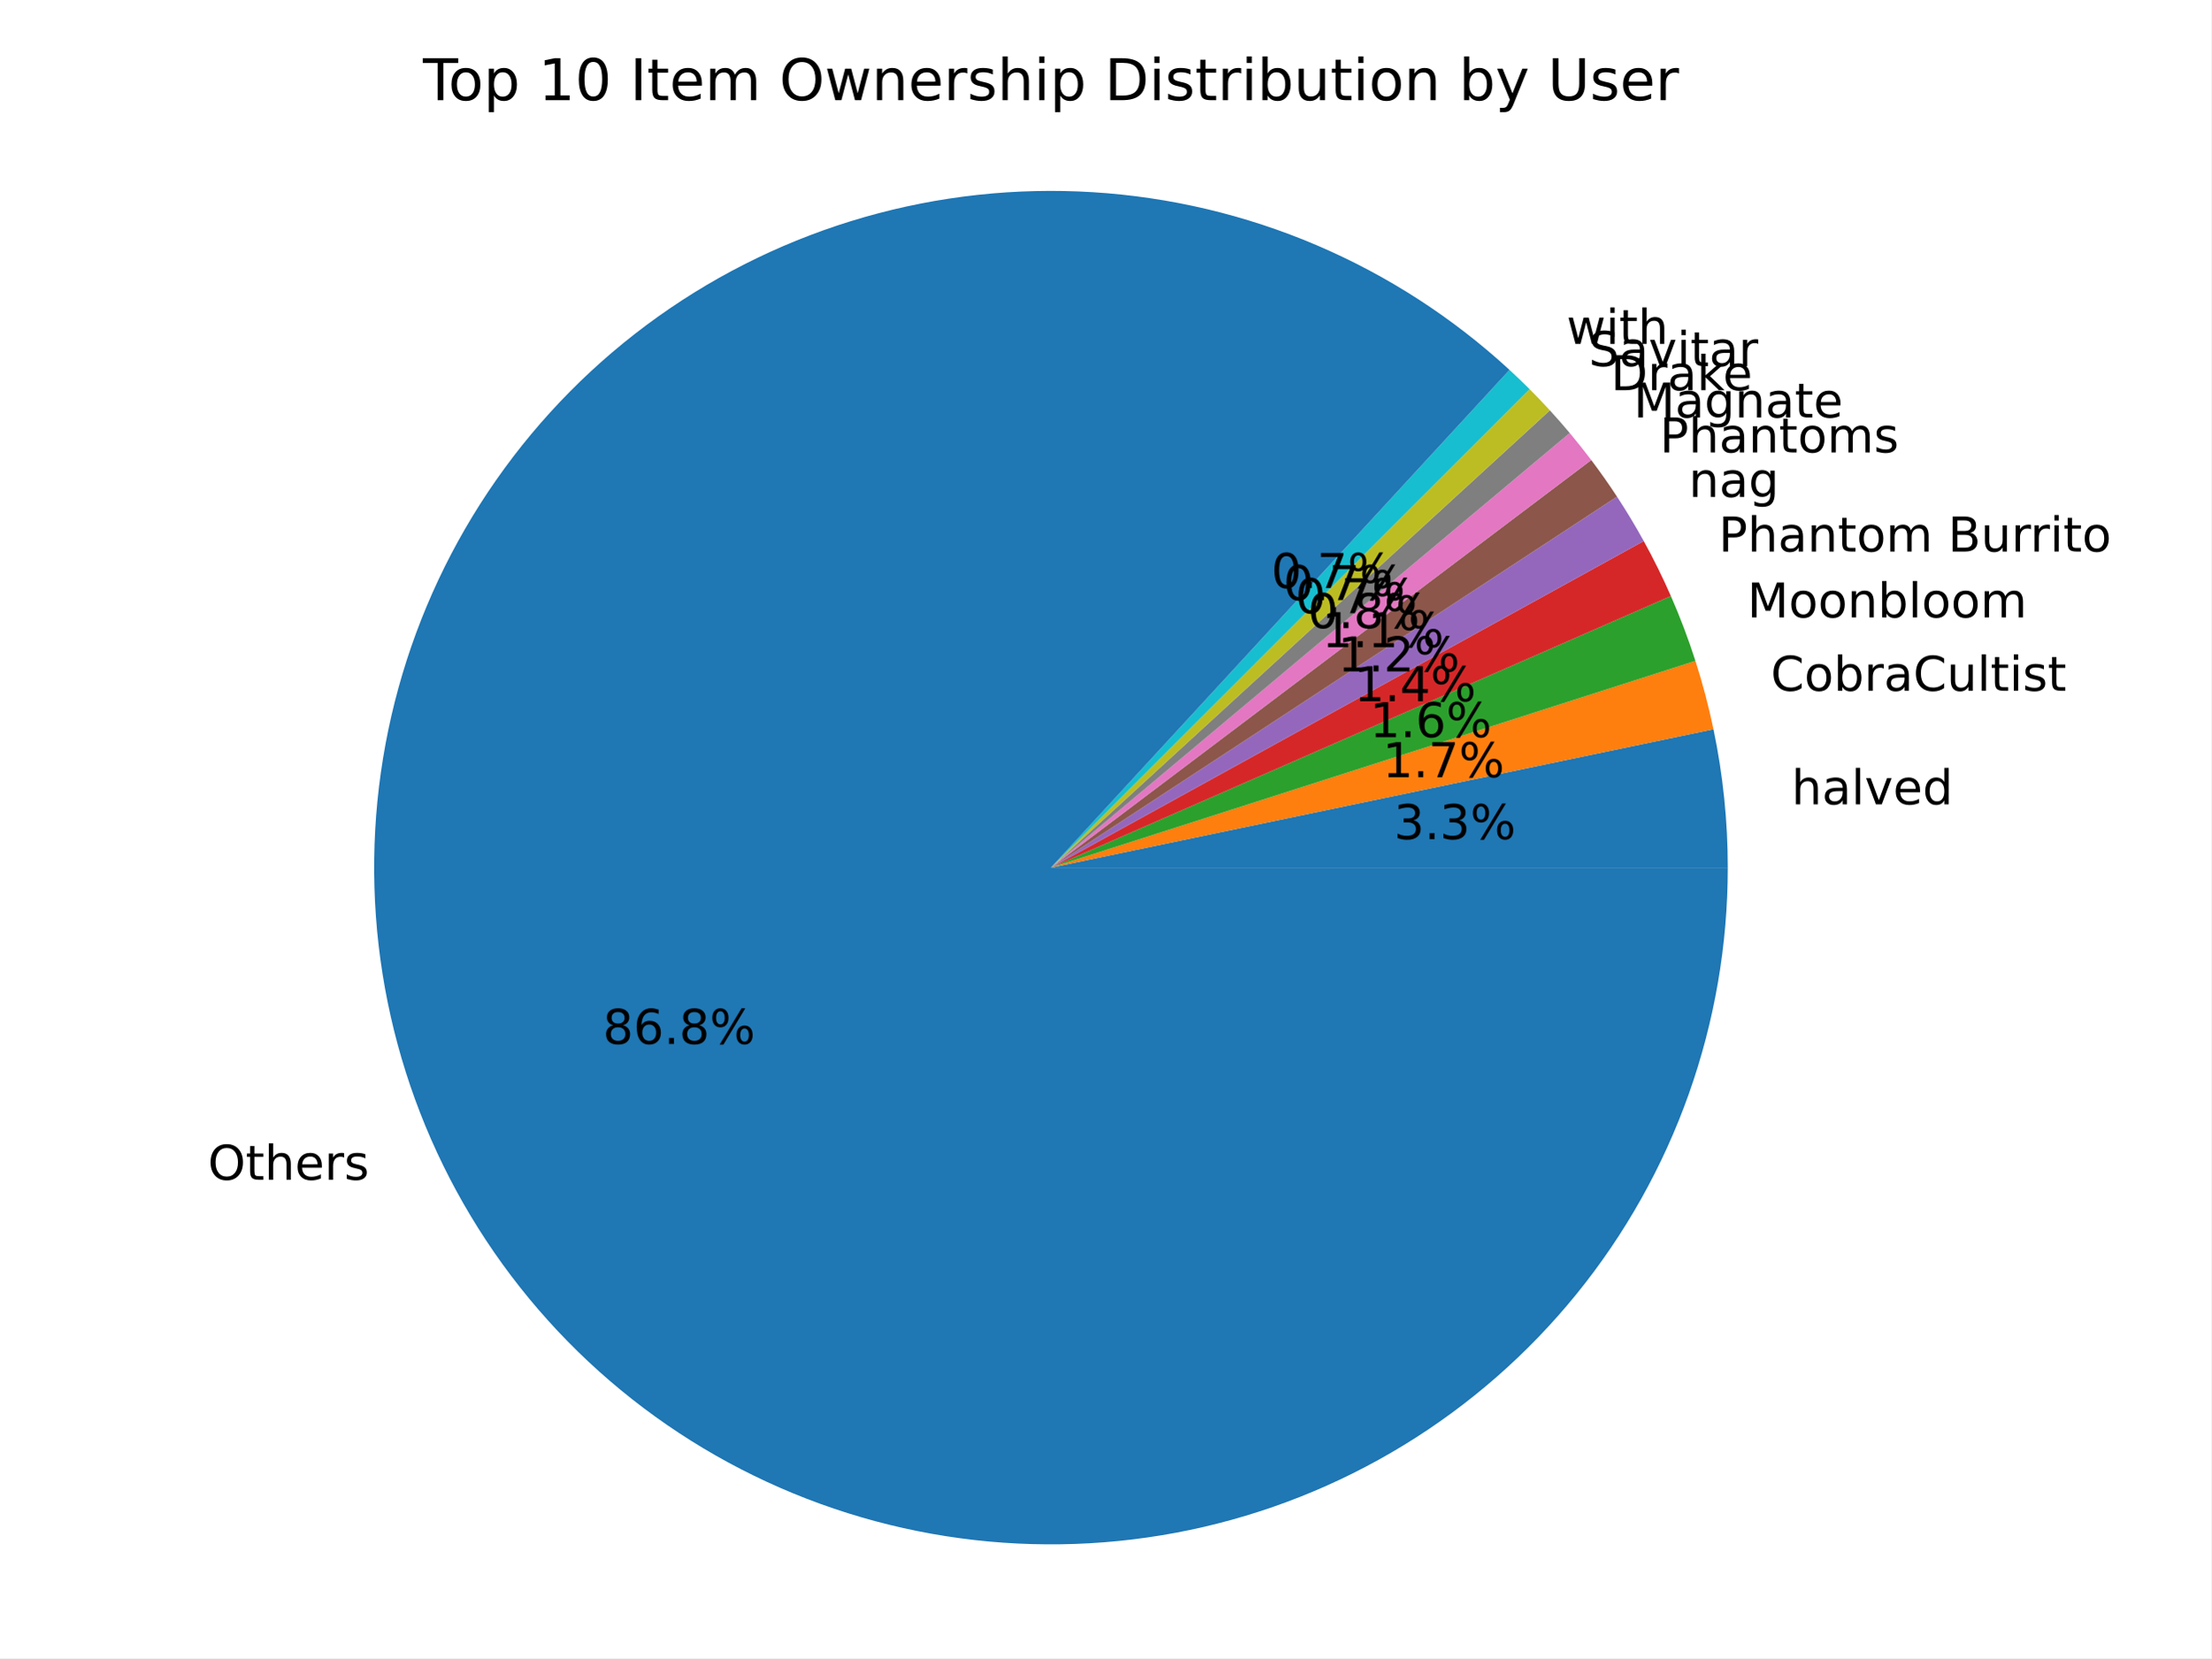
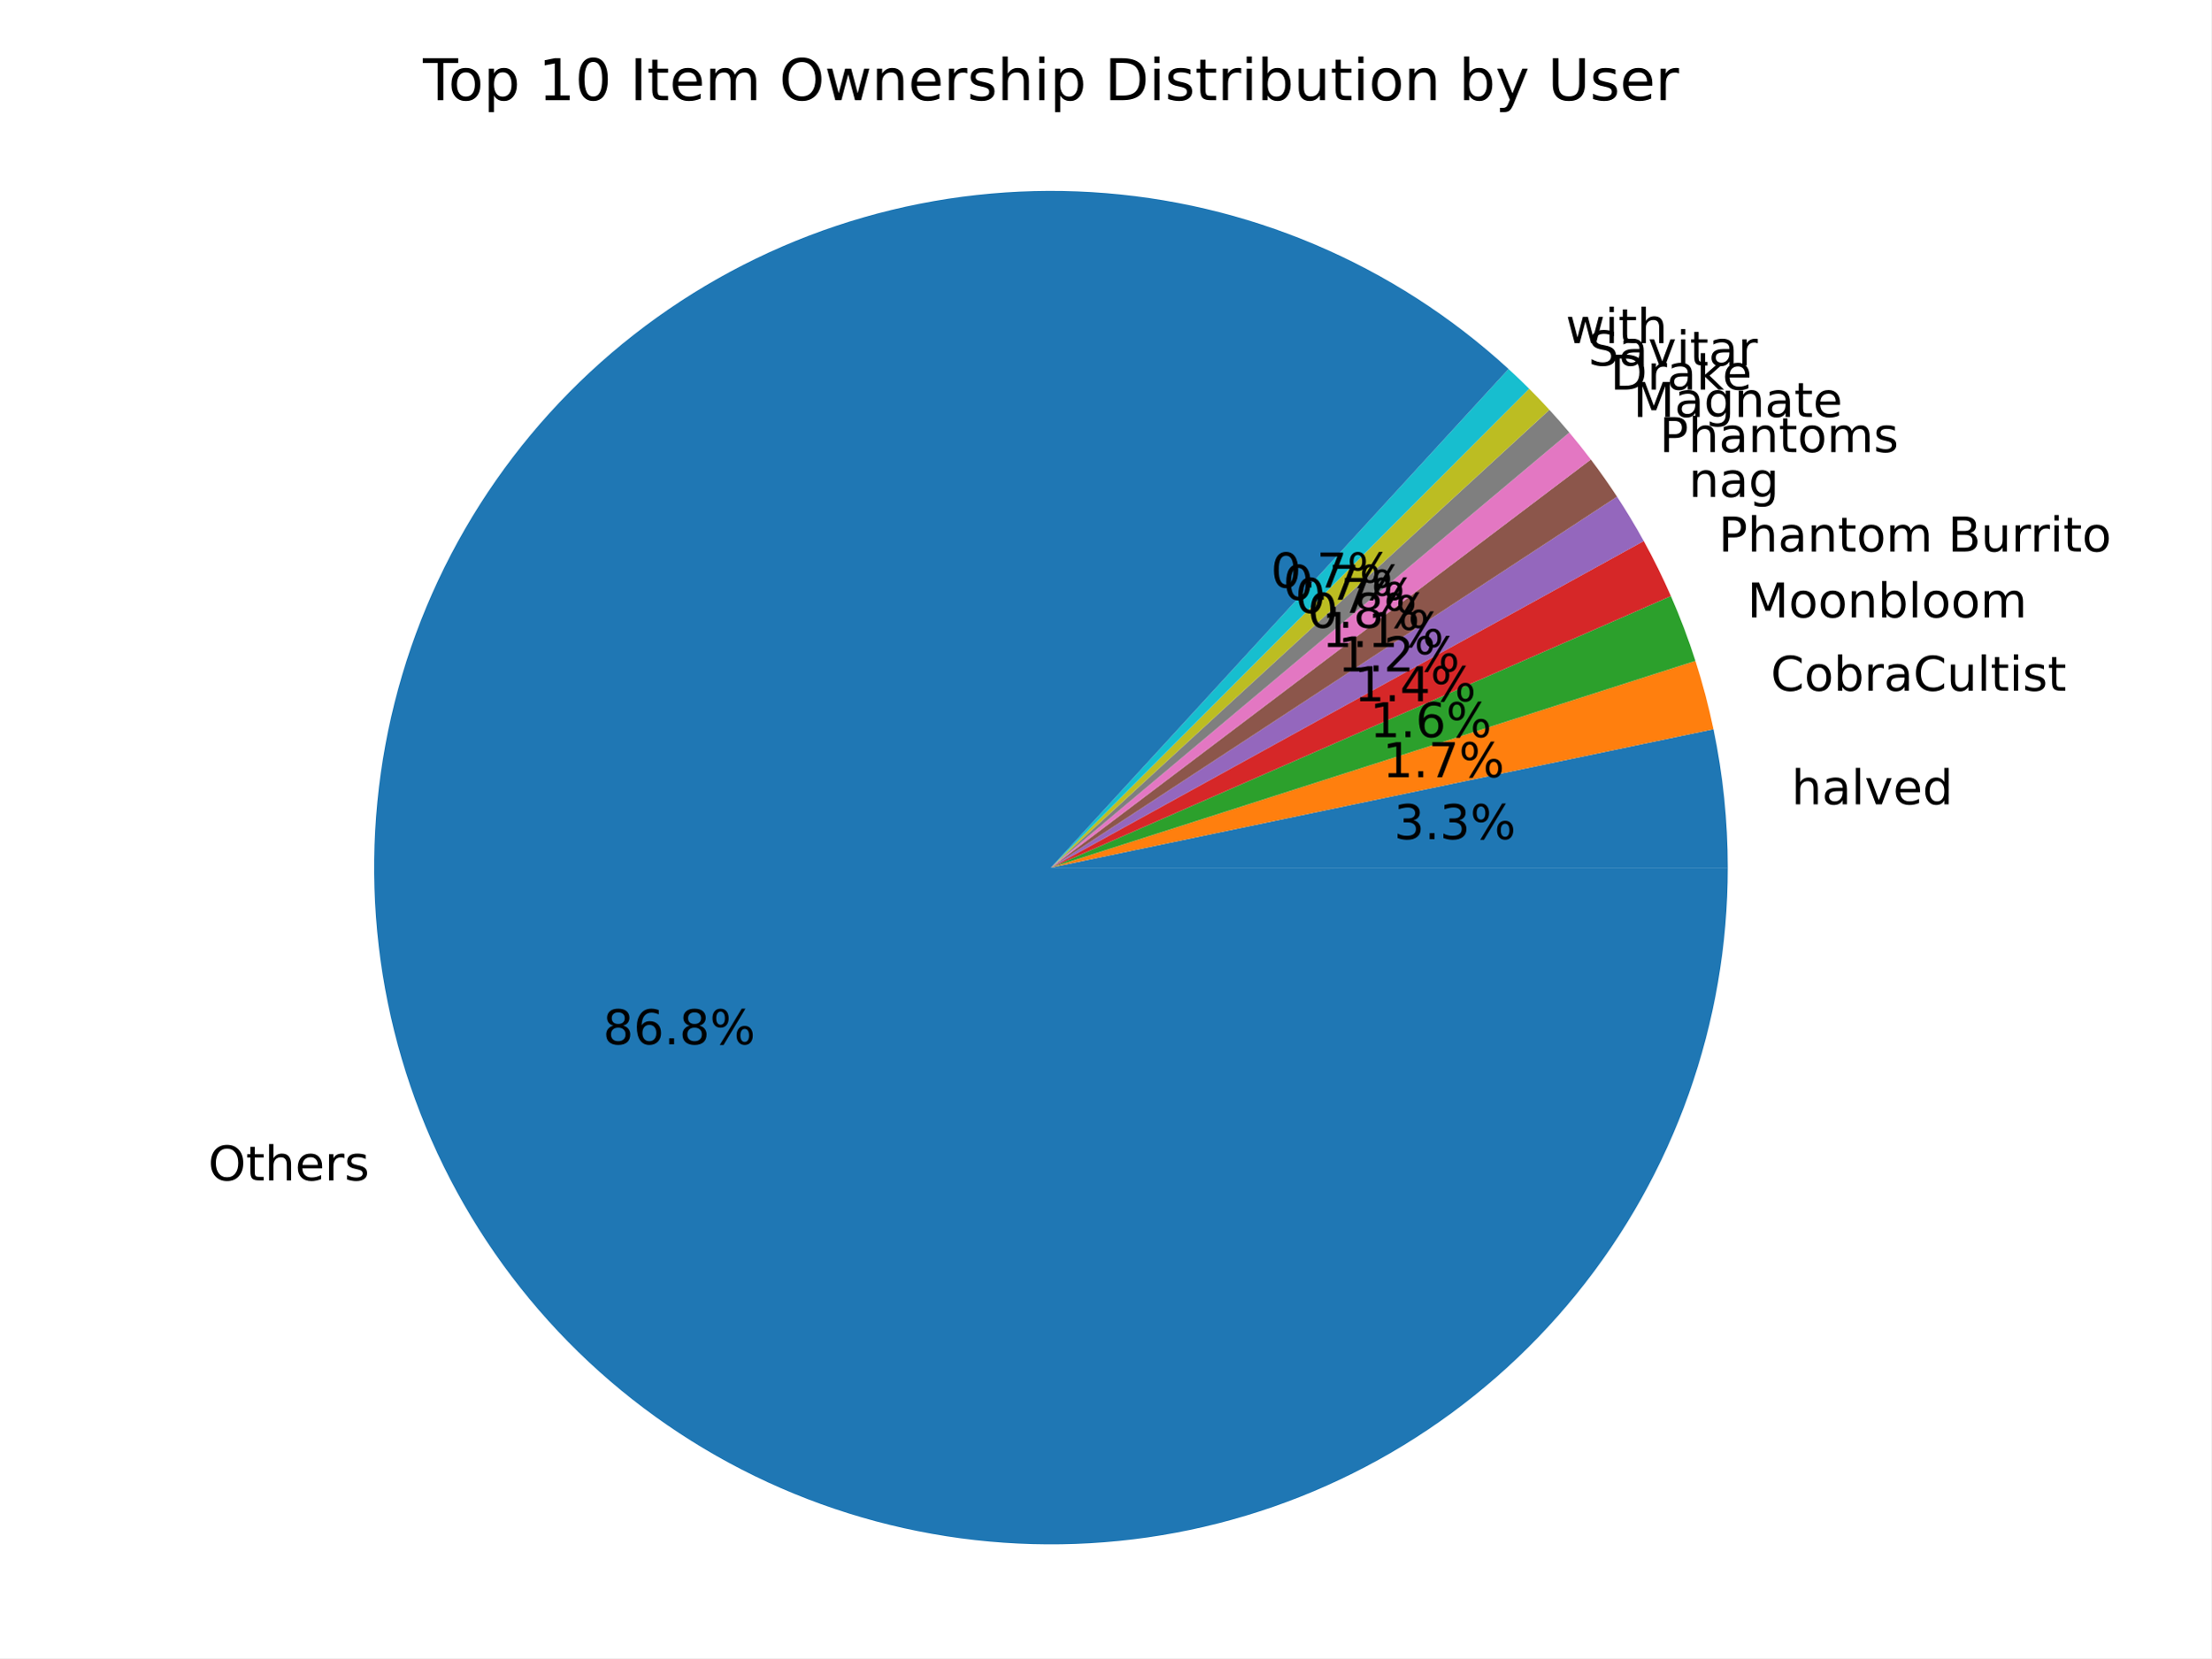
<svg xmlns="http://www.w3.org/2000/svg" xmlns:xlink="http://www.w3.org/1999/xlink" width="460.8pt" height="345.6pt" viewBox="0 0 460.8 345.6" version="1.1">
  <defs>
    <style type="text/css">*{stroke-linejoin: round; stroke-linecap: butt}</style>
  </defs>
  <g id="figure_1">
    <g id="patch_1">
      <path d="M 0 345.6  L 460.8 345.6  L 460.8 0  L 0 0  z " style="fill: #ffffff" />
    </g>
    <g id="axes_1">
      <g id="patch_2">
        <path d="M 360.077 180.84  C 360.077 175.996 359.828 171.156 359.33 166.338  C 358.832 161.52 358.086 156.731 357.095 151.989  L 219.023 180.84  z " style="fill: #1f77b4" />
      </g>
      <g id="patch_3">
        <path d="M 357.095 151.989  C 356.593 149.585 356.028 147.195 355.401 144.82  C 354.774 142.445 354.085 140.087 353.334 137.749  L 219.023 180.84  z " style="fill: #ff7f0e" />
      </g>
      <g id="patch_4">
        <path d="M 353.334 137.749  C 352.598 135.454 351.803 133.179 350.95 130.925  C 350.098 128.671 349.187 126.439 348.22 124.232  L 219.023 180.84  z " style="fill: #2ca02c" />
      </g>
      <g id="patch_5">
        <path d="M 348.22 124.232  C 347.364 122.278 346.464 120.344 345.52 118.431  C 344.576 116.518 343.589 114.626 342.559 112.758  L 219.023 180.84  z " style="fill: #d62728" />
      </g>
      <g id="patch_6">
        <path d="M 342.559 112.758  C 341.691 111.183 340.793 109.624 339.865 108.083  C 338.937 106.542 337.98 105.019 336.994 103.515  L 219.023 180.84  z " style="fill: #9467bd" />
      </g>
      <g id="patch_7">
-         <path d="M 336.994 103.515  C 336.141 102.213 335.266 100.925 334.37 99.652  C 333.474 98.379 332.557 97.121 331.619 95.879  L 219.023 180.84  z " style="fill: #8c564b" />
+         <path d="M 336.994 103.515  C 336.128 102.193 335.24 100.887 334.33 99.596  C 333.42 98.304 332.489 97.028 331.536 95.768  L 219.023 180.84  z " style="fill: #8c564b" />
      </g>
      <g id="patch_8">
-         <path d="M 331.619 95.879  C 330.897 94.922 330.163 93.974 329.416 93.035  C 328.67 92.097 327.911 91.168 327.141 90.249  L 219.023 180.84  z " style="fill: #e377c2" />
+         <path d="M 331.536 95.768  C 330.813 94.812 330.077 93.865 329.33 92.927  C 328.583 91.989 327.823 91.061 327.052 90.143  L 219.023 180.84  z " style="fill: #e377c2" />
      </g>
      <g id="patch_9">
-         <path d="M 327.141 90.249  C 326.467 89.444 325.785 88.648 325.093 87.859  C 324.401 87.07 323.701 86.288 322.992 85.515  L 219.023 180.84  z " style="fill: #7f7f7f" />
+         <path d="M 327.052 90.143  C 326.378 89.339 325.694 88.543 325.002 87.755  C 324.309 86.966 323.608 86.186 322.898 85.413  L 219.023 180.84  z " style="fill: #7f7f7f" />
      </g>
      <g id="patch_10">
-         <path d="M 322.992 85.515  C 322.306 84.767 321.612 84.027 320.911 83.294  C 320.209 82.561 319.499 81.835 318.782 81.118  L 219.023 180.84  z " style="fill: #bcbd22" />
+         <path d="M 322.898 85.413  C 322.212 84.666 321.517 83.926 320.815 83.194  C 320.112 82.462 319.402 81.737 318.684 81.02  L 219.023 180.84  z " style="fill: #bcbd22" />
      </g>
      <g id="patch_11">
-         <path d="M 318.782 81.118  C 318.097 80.433 317.405 79.755 316.707 79.084  C 316.008 78.413 315.302 77.75 314.59 77.094  L 219.023 180.84  z " style="fill: #17becf" />
+         <path d="M 318.684 81.02  C 317.982 80.319 317.273 79.626 316.557 78.941  C 315.841 78.255 315.117 77.577 314.386 76.906  L 219.023 180.84  z " style="fill: #17becf" />
      </g>
      <g id="patch_12">
-         <path d="M 314.59 77.094  C 302.767 66.203 289.17 57.413 274.385 51.104  C 259.601 44.795 243.846 41.06 227.803 40.059  C 211.76 39.059 195.664 40.808 180.21 45.231  C 164.756 49.654 150.172 56.686 137.087 66.023  C 124.003 75.36 112.611 86.866 103.403 100.042  C 94.196 113.217 87.308 127.871 83.037 143.367  C 78.767 158.864 77.177 174.977 78.336 191.009  C 79.495 207.042 83.386 222.759 89.84 237.48  C 96.295 252.201 105.218 265.712 116.225 277.426  C 127.232 289.141 140.161 298.888 154.452 306.247  C 168.743 313.605 184.187 318.467 200.116 320.621  C 216.045 322.776 232.226 322.192 247.958 318.895  C 263.691 315.597 278.744 309.635 292.468 301.265  C 306.191 292.896 318.383 282.241 328.517 269.764  C 338.65 257.286 346.577 243.168 351.953 228.019  C 357.33 212.871 360.077 196.914 360.077 180.84  L 219.023 180.84  z " style="fill: #1f77b4" />
+         <path d="M 314.386 76.906  C 302.547 66.043 288.937 57.282 274.147 51.003  C 259.356 44.723 243.601 41.017 227.562 40.044  C 211.523 39.072 195.435 40.847 179.994 45.293  C 164.553 49.739 149.984 56.791 136.919 66.144  C 123.853 75.497 112.481 87.014 103.294 100.198  C 94.108 113.381 87.241 128.038 82.991 143.534  C 78.742 159.03 77.171 175.139 78.347 191.165  C 79.523 207.19 83.429 222.897 89.896 237.607  C 96.362 252.316 105.295 265.814 116.308 277.515  C 127.321 289.215 140.253 298.949 154.544 306.294  C 168.835 313.639 184.277 318.489 200.202 320.633  C 216.127 322.777 232.301 322.184 248.026 318.88  C 263.751 315.577 278.797 309.61 292.512 301.238  C 306.227 292.867 318.412 282.213 328.539 269.737  C 338.666 257.261 346.587 243.146 351.959 228.003  C 357.332 212.859 360.077 196.908 360.077 180.84  L 219.023 180.84  z " style="fill: #1f77b4" />
      </g>
      <g id="matplotlib.axis_1" />
      <g id="matplotlib.axis_2" />
      <g id="text_1">
        <g transform="translate(373.3607 167.6469) scale(0.1 -0.1)">
          <defs>
            <path id="DejaVuSans-68" d="M 3513 2113  L 3513 0  L 2938 0  L 2938 2094  Q 2938 2591 2744 2837  Q 2550 3084 2163 3084  Q 1697 3084 1428 2787  Q 1159 2491 1159 1978  L 1159 0  L 581 0  L 581 4863  L 1159 4863  L 1159 2956  Q 1366 3272 1645 3428  Q 1925 3584 2291 3584  Q 2894 3584 3203 3211  Q 3513 2838 3513 2113  z " transform="scale(0.015625)" />
            <path id="DejaVuSans-61" d="M 2194 1759  Q 1497 1759 1228 1600  Q 959 1441 959 1056  Q 959 750 1161 570  Q 1363 391 1709 391  Q 2188 391 2477 730  Q 2766 1069 2766 1631  L 2766 1759  L 2194 1759  z M 3341 1997  L 3341 0  L 2766 0  L 2766 531  Q 2569 213 2275 61  Q 1981 -91 1556 -91  Q 1019 -91 701 211  Q 384 513 384 1019  Q 384 1609 779 1909  Q 1175 2209 1959 2209  L 2766 2209  L 2766 2266  Q 2766 2663 2505 2880  Q 2244 3097 1772 3097  Q 1472 3097 1187 3025  Q 903 2953 641 2809  L 641 3341  Q 956 3463 1253 3523  Q 1550 3584 1831 3584  Q 2591 3584 2966 3190  Q 3341 2797 3341 1997  z " transform="scale(0.015625)" />
            <path id="DejaVuSans-6c" d="M 603 4863  L 1178 4863  L 1178 0  L 603 0  L 603 4863  z " transform="scale(0.015625)" />
            <path id="DejaVuSans-76" d="M 191 3500  L 800 3500  L 1894 563  L 2988 3500  L 3597 3500  L 2284 0  L 1503 0  L 191 3500  z " transform="scale(0.015625)" />
            <path id="DejaVuSans-65" d="M 3597 1894  L 3597 1613  L 953 1613  Q 991 1019 1311 708  Q 1631 397 2203 397  Q 2534 397 2845 478  Q 3156 559 3463 722  L 3463 178  Q 3153 47 2828 -22  Q 2503 -91 2169 -91  Q 1331 -91 842 396  Q 353 884 353 1716  Q 353 2575 817 3079  Q 1281 3584 2069 3584  Q 2775 3584 3186 3129  Q 3597 2675 3597 1894  z M 3022 2063  Q 3016 2534 2758 2815  Q 2500 3097 2075 3097  Q 1594 3097 1305 2825  Q 1016 2553 972 2059  L 3022 2063  z " transform="scale(0.015625)" />
            <path id="DejaVuSans-64" d="M 2906 2969  L 2906 4863  L 3481 4863  L 3481 0  L 2906 0  L 2906 525  Q 2725 213 2448 61  Q 2172 -91 1784 -91  Q 1150 -91 751 415  Q 353 922 353 1747  Q 353 2572 751 3078  Q 1150 3584 1784 3584  Q 2172 3584 2448 3432  Q 2725 3281 2906 2969  z M 947 1747  Q 947 1113 1208 752  Q 1469 391 1925 391  Q 2381 391 2643 752  Q 2906 1113 2906 1747  Q 2906 2381 2643 2742  Q 2381 3103 1925 3103  Q 1469 3103 1208 2742  Q 947 2381 947 1747  z " transform="scale(0.015625)" />
          </defs>
          <use xlink:href="#DejaVuSans-68" />
          <use xlink:href="#DejaVuSans-61" x="63.379" />
          <use xlink:href="#DejaVuSans-6c" x="124.658" />
          <use xlink:href="#DejaVuSans-76" x="152.441" />
          <use xlink:href="#DejaVuSans-65" x="211.621" />
          <use xlink:href="#DejaVuSans-64" x="273.145" />
        </g>
      </g>
      <g id="text_2">
        <g transform="translate(290.5049 174.8981) scale(0.1 -0.1)">
          <defs>
            <path id="DejaVuSans-33" d="M 2597 2516  Q 3050 2419 3304 2112  Q 3559 1806 3559 1356  Q 3559 666 3084 287  Q 2609 -91 1734 -91  Q 1441 -91 1130 -33  Q 819 25 488 141  L 488 750  Q 750 597 1062 519  Q 1375 441 1716 441  Q 2309 441 2620 675  Q 2931 909 2931 1356  Q 2931 1769 2642 2001  Q 2353 2234 1838 2234  L 1294 2234  L 1294 2753  L 1863 2753  Q 2328 2753 2575 2939  Q 2822 3125 2822 3475  Q 2822 3834 2567 4026  Q 2313 4219 1838 4219  Q 1578 4219 1281 4162  Q 984 4106 628 3988  L 628 4550  Q 988 4650 1302 4700  Q 1616 4750 1894 4750  Q 2613 4750 3031 4423  Q 3450 4097 3450 3541  Q 3450 3153 3228 2886  Q 3006 2619 2597 2516  z " transform="scale(0.015625)" />
            <path id="DejaVuSans-2e" d="M 684 794  L 1344 794  L 1344 0  L 684 0  L 684 794  z " transform="scale(0.015625)" />
            <path id="DejaVuSans-25" d="M 4653 2053  Q 4381 2053 4226 1822  Q 4072 1591 4072 1178  Q 4072 772 4226 539  Q 4381 306 4653 306  Q 4919 306 5073 539  Q 5228 772 5228 1178  Q 5228 1588 5073 1820  Q 4919 2053 4653 2053  z M 4653 2450  Q 5147 2450 5437 2106  Q 5728 1763 5728 1178  Q 5728 594 5436 251  Q 5144 -91 4653 -91  Q 4153 -91 3862 251  Q 3572 594 3572 1178  Q 3572 1766 3864 2108  Q 4156 2450 4653 2450  z M 1428 4353  Q 1159 4353 1004 4120  Q 850 3888 850 3481  Q 850 3069 1003 2837  Q 1156 2606 1428 2606  Q 1700 2606 1854 2837  Q 2009 3069 2009 3481  Q 2009 3884 1853 4118  Q 1697 4353 1428 4353  z M 4250 4750  L 4750 4750  L 1831 -91  L 1331 -91  L 4250 4750  z M 1428 4750  Q 1922 4750 2215 4408  Q 2509 4066 2509 3481  Q 2509 2891 2217 2550  Q 1925 2209 1428 2209  Q 931 2209 642 2551  Q 353 2894 353 3481  Q 353 4063 643 4406  Q 934 4750 1428 4750  z " transform="scale(0.015625)" />
          </defs>
          <use xlink:href="#DejaVuSans-33" />
          <use xlink:href="#DejaVuSans-2e" x="63.623" />
          <use xlink:href="#DejaVuSans-33" x="95.41" />
          <use xlink:href="#DejaVuSans-25" x="159.033" />
        </g>
      </g>
      <g id="text_3">
        <g transform="translate(369.0386 143.9773) scale(0.1 -0.1)">
          <defs>
            <path id="DejaVuSans-43" d="M 4122 4306  L 4122 3641  Q 3803 3938 3442 4084  Q 3081 4231 2675 4231  Q 1875 4231 1450 3742  Q 1025 3253 1025 2328  Q 1025 1406 1450 917  Q 1875 428 2675 428  Q 3081 428 3442 575  Q 3803 722 4122 1019  L 4122 359  Q 3791 134 3420 21  Q 3050 -91 2638 -91  Q 1578 -91 968 557  Q 359 1206 359 2328  Q 359 3453 968 4101  Q 1578 4750 2638 4750  Q 3056 4750 3426 4639  Q 3797 4528 4122 4306  z " transform="scale(0.015625)" />
            <path id="DejaVuSans-6f" d="M 1959 3097  Q 1497 3097 1228 2736  Q 959 2375 959 1747  Q 959 1119 1226 758  Q 1494 397 1959 397  Q 2419 397 2687 759  Q 2956 1122 2956 1747  Q 2956 2369 2687 2733  Q 2419 3097 1959 3097  z M 1959 3584  Q 2709 3584 3137 3096  Q 3566 2609 3566 1747  Q 3566 888 3137 398  Q 2709 -91 1959 -91  Q 1206 -91 779 398  Q 353 888 353 1747  Q 353 2609 779 3096  Q 1206 3584 1959 3584  z " transform="scale(0.015625)" />
            <path id="DejaVuSans-62" d="M 3116 1747  Q 3116 2381 2855 2742  Q 2594 3103 2138 3103  Q 1681 3103 1420 2742  Q 1159 2381 1159 1747  Q 1159 1113 1420 752  Q 1681 391 2138 391  Q 2594 391 2855 752  Q 3116 1113 3116 1747  z M 1159 2969  Q 1341 3281 1617 3432  Q 1894 3584 2278 3584  Q 2916 3584 3314 3078  Q 3713 2572 3713 1747  Q 3713 922 3314 415  Q 2916 -91 2278 -91  Q 1894 -91 1617 61  Q 1341 213 1159 525  L 1159 0  L 581 0  L 581 4863  L 1159 4863  L 1159 2969  z " transform="scale(0.015625)" />
            <path id="DejaVuSans-72" d="M 2631 2963  Q 2534 3019 2420 3045  Q 2306 3072 2169 3072  Q 1681 3072 1420 2755  Q 1159 2438 1159 1844  L 1159 0  L 581 0  L 581 3500  L 1159 3500  L 1159 2956  Q 1341 3275 1631 3429  Q 1922 3584 2338 3584  Q 2397 3584 2469 3576  Q 2541 3569 2628 3553  L 2631 2963  z " transform="scale(0.015625)" />
            <path id="DejaVuSans-75" d="M 544 1381  L 544 3500  L 1119 3500  L 1119 1403  Q 1119 906 1312 657  Q 1506 409 1894 409  Q 2359 409 2629 706  Q 2900 1003 2900 1516  L 2900 3500  L 3475 3500  L 3475 0  L 2900 0  L 2900 538  Q 2691 219 2414 64  Q 2138 -91 1772 -91  Q 1169 -91 856 284  Q 544 659 544 1381  z M 1991 3584  L 1991 3584  z " transform="scale(0.015625)" />
            <path id="DejaVuSans-74" d="M 1172 4494  L 1172 3500  L 2356 3500  L 2356 3053  L 1172 3053  L 1172 1153  Q 1172 725 1289 603  Q 1406 481 1766 481  L 2356 481  L 2356 0  L 1766 0  Q 1100 0 847 248  Q 594 497 594 1153  L 594 3053  L 172 3053  L 172 3500  L 594 3500  L 594 4494  L 1172 4494  z " transform="scale(0.015625)" />
            <path id="DejaVuSans-69" d="M 603 3500  L 1178 3500  L 1178 0  L 603 0  L 603 3500  z M 603 4863  L 1178 4863  L 1178 4134  L 603 4134  L 603 4863  z " transform="scale(0.015625)" />
            <path id="DejaVuSans-73" d="M 2834 3397  L 2834 2853  Q 2591 2978 2328 3040  Q 2066 3103 1784 3103  Q 1356 3103 1142 2972  Q 928 2841 928 2578  Q 928 2378 1081 2264  Q 1234 2150 1697 2047  L 1894 2003  Q 2506 1872 2764 1633  Q 3022 1394 3022 966  Q 3022 478 2636 193  Q 2250 -91 1575 -91  Q 1294 -91 989 -36  Q 684 19 347 128  L 347 722  Q 666 556 975 473  Q 1284 391 1588 391  Q 1994 391 2212 530  Q 2431 669 2431 922  Q 2431 1156 2273 1281  Q 2116 1406 1581 1522  L 1381 1569  Q 847 1681 609 1914  Q 372 2147 372 2553  Q 372 3047 722 3315  Q 1072 3584 1716 3584  Q 2034 3584 2315 3537  Q 2597 3491 2834 3397  z " transform="scale(0.015625)" />
          </defs>
          <use xlink:href="#DejaVuSans-43" />
          <use xlink:href="#DejaVuSans-6f" x="69.824" />
          <use xlink:href="#DejaVuSans-62" x="131.006" />
          <use xlink:href="#DejaVuSans-72" x="194.482" />
          <use xlink:href="#DejaVuSans-61" x="235.596" />
          <use xlink:href="#DejaVuSans-43" x="296.875" />
          <use xlink:href="#DejaVuSans-75" x="366.699" />
          <use xlink:href="#DejaVuSans-6c" x="430.078" />
          <use xlink:href="#DejaVuSans-74" x="457.861" />
          <use xlink:href="#DejaVuSans-69" x="497.07" />
          <use xlink:href="#DejaVuSans-73" x="524.854" />
          <use xlink:href="#DejaVuSans-74" x="576.953" />
        </g>
      </g>
      <g id="text_4">
        <g transform="translate(288.1474 161.9873) scale(0.1 -0.1)">
          <defs>
            <path id="DejaVuSans-31" d="M 794 531  L 1825 531  L 1825 4091  L 703 3866  L 703 4441  L 1819 4666  L 2450 4666  L 2450 531  L 3481 531  L 3481 0  L 794 0  L 794 531  z " transform="scale(0.015625)" />
            <path id="DejaVuSans-37" d="M 525 4666  L 3525 4666  L 3525 4397  L 1831 0  L 1172 0  L 2766 4134  L 525 4134  L 525 4666  z " transform="scale(0.015625)" />
          </defs>
          <use xlink:href="#DejaVuSans-31" />
          <use xlink:href="#DejaVuSans-2e" x="63.623" />
          <use xlink:href="#DejaVuSans-37" x="95.41" />
          <use xlink:href="#DejaVuSans-25" x="159.033" />
        </g>
      </g>
      <g id="text_5">
        <g transform="translate(364.1431 128.6925) scale(0.1 -0.1)">
          <defs>
            <path id="DejaVuSans-4d" d="M 628 4666  L 1569 4666  L 2759 1491  L 3956 4666  L 4897 4666  L 4897 0  L 4281 0  L 4281 4097  L 3078 897  L 2444 897  L 1241 4097  L 1241 0  L 628 0  L 628 4666  z " transform="scale(0.015625)" />
            <path id="DejaVuSans-6e" d="M 3513 2113  L 3513 0  L 2938 0  L 2938 2094  Q 2938 2591 2744 2837  Q 2550 3084 2163 3084  Q 1697 3084 1428 2787  Q 1159 2491 1159 1978  L 1159 0  L 581 0  L 581 3500  L 1159 3500  L 1159 2956  Q 1366 3272 1645 3428  Q 1925 3584 2291 3584  Q 2894 3584 3203 3211  Q 3513 2838 3513 2113  z " transform="scale(0.015625)" />
            <path id="DejaVuSans-6d" d="M 3328 2828  Q 3544 3216 3844 3400  Q 4144 3584 4550 3584  Q 5097 3584 5394 3201  Q 5691 2819 5691 2113  L 5691 0  L 5113 0  L 5113 2094  Q 5113 2597 4934 2840  Q 4756 3084 4391 3084  Q 3944 3084 3684 2787  Q 3425 2491 3425 1978  L 3425 0  L 2847 0  L 2847 2094  Q 2847 2600 2669 2842  Q 2491 3084 2119 3084  Q 1678 3084 1418 2786  Q 1159 2488 1159 1978  L 1159 0  L 581 0  L 581 3500  L 1159 3500  L 1159 2956  Q 1356 3278 1631 3431  Q 1906 3584 2284 3584  Q 2666 3584 2933 3390  Q 3200 3197 3328 2828  z " transform="scale(0.015625)" />
          </defs>
          <use xlink:href="#DejaVuSans-4d" />
          <use xlink:href="#DejaVuSans-6f" x="86.279" />
          <use xlink:href="#DejaVuSans-6f" x="147.461" />
          <use xlink:href="#DejaVuSans-6e" x="208.643" />
          <use xlink:href="#DejaVuSans-62" x="272.021" />
          <use xlink:href="#DejaVuSans-6c" x="335.498" />
          <use xlink:href="#DejaVuSans-6f" x="363.281" />
          <use xlink:href="#DejaVuSans-6f" x="424.463" />
          <use xlink:href="#DejaVuSans-6d" x="485.645" />
        </g>
      </g>
      <g id="text_6">
        <g transform="translate(285.4771 153.6502) scale(0.1 -0.1)">
          <defs>
            <path id="DejaVuSans-36" d="M 2113 2584  Q 1688 2584 1439 2293  Q 1191 2003 1191 1497  Q 1191 994 1439 701  Q 1688 409 2113 409  Q 2538 409 2786 701  Q 3034 994 3034 1497  Q 3034 2003 2786 2293  Q 2538 2584 2113 2584  z M 3366 4563  L 3366 3988  Q 3128 4100 2886 4159  Q 2644 4219 2406 4219  Q 1781 4219 1451 3797  Q 1122 3375 1075 2522  Q 1259 2794 1537 2939  Q 1816 3084 2150 3084  Q 2853 3084 3261 2657  Q 3669 2231 3669 1497  Q 3669 778 3244 343  Q 2819 -91 2113 -91  Q 1303 -91 875 529  Q 447 1150 447 2328  Q 447 3434 972 4092  Q 1497 4750 2381 4750  Q 2619 4750 2861 4703  Q 3103 4656 3366 4563  z " transform="scale(0.015625)" />
          </defs>
          <use xlink:href="#DejaVuSans-31" />
          <use xlink:href="#DejaVuSans-2e" x="63.623" />
          <use xlink:href="#DejaVuSans-36" x="95.41" />
          <use xlink:href="#DejaVuSans-25" x="159.033" />
        </g>
      </g>
      <g id="text_7">
        <g transform="translate(358.1694 114.9491) scale(0.1 -0.1)">
          <defs>
            <path id="DejaVuSans-50" d="M 1259 4147  L 1259 2394  L 2053 2394  Q 2494 2394 2734 2622  Q 2975 2850 2975 3272  Q 2975 3691 2734 3919  Q 2494 4147 2053 4147  L 1259 4147  z M 628 4666  L 2053 4666  Q 2838 4666 3239 4311  Q 3641 3956 3641 3272  Q 3641 2581 3239 2228  Q 2838 1875 2053 1875  L 1259 1875  L 1259 0  L 628 0  L 628 4666  z " transform="scale(0.015625)" />
            <path id="DejaVuSans-20" transform="scale(0.015625)" />
            <path id="DejaVuSans-42" d="M 1259 2228  L 1259 519  L 2272 519  Q 2781 519 3026 730  Q 3272 941 3272 1375  Q 3272 1813 3026 2020  Q 2781 2228 2272 2228  L 1259 2228  z M 1259 4147  L 1259 2741  L 2194 2741  Q 2656 2741 2882 2914  Q 3109 3088 3109 3444  Q 3109 3797 2882 3972  Q 2656 4147 2194 4147  L 1259 4147  z M 628 4666  L 2241 4666  Q 2963 4666 3353 4366  Q 3744 4066 3744 3513  Q 3744 3084 3544 2831  Q 3344 2578 2956 2516  Q 3422 2416 3680 2098  Q 3938 1781 3938 1306  Q 3938 681 3513 340  Q 3088 0 2303 0  L 628 0  L 628 4666  z " transform="scale(0.015625)" />
          </defs>
          <use xlink:href="#DejaVuSans-50" />
          <use xlink:href="#DejaVuSans-68" x="60.303" />
          <use xlink:href="#DejaVuSans-61" x="123.682" />
          <use xlink:href="#DejaVuSans-6e" x="184.961" />
          <use xlink:href="#DejaVuSans-74" x="248.34" />
          <use xlink:href="#DejaVuSans-6f" x="287.549" />
          <use xlink:href="#DejaVuSans-6d" x="348.73" />
          <use xlink:href="#DejaVuSans-20" x="446.143" />
          <use xlink:href="#DejaVuSans-42" x="477.93" />
          <use xlink:href="#DejaVuSans-75" x="546.533" />
          <use xlink:href="#DejaVuSans-72" x="609.912" />
          <use xlink:href="#DejaVuSans-72" x="649.275" />
          <use xlink:href="#DejaVuSans-69" x="690.389" />
          <use xlink:href="#DejaVuSans-74" x="718.172" />
          <use xlink:href="#DejaVuSans-6f" x="757.381" />
        </g>
      </g>
      <g id="text_8">
        <g transform="translate(282.2188 146.1538) scale(0.1 -0.1)">
          <defs>
            <path id="DejaVuSans-34" d="M 2419 4116  L 825 1625  L 2419 1625  L 2419 4116  z M 2253 4666  L 3047 4666  L 3047 1625  L 3713 1625  L 3713 1100  L 3047 1100  L 3047 0  L 2419 0  L 2419 1100  L 313 1100  L 313 1709  L 2253 4666  z " transform="scale(0.015625)" />
          </defs>
          <use xlink:href="#DejaVuSans-31" />
          <use xlink:href="#DejaVuSans-2e" x="63.623" />
          <use xlink:href="#DejaVuSans-34" x="95.41" />
          <use xlink:href="#DejaVuSans-25" x="159.033" />
        </g>
      </g>
      <g id="text_9">
        <g transform="translate(351.9492 103.5668) scale(0.1 -0.1)">
          <defs>
            <path id="DejaVuSans-67" d="M 2906 1791  Q 2906 2416 2648 2759  Q 2391 3103 1925 3103  Q 1463 3103 1205 2759  Q 947 2416 947 1791  Q 947 1169 1205 825  Q 1463 481 1925 481  Q 2391 481 2648 825  Q 2906 1169 2906 1791  z M 3481 434  Q 3481 -459 3084 -895  Q 2688 -1331 1869 -1331  Q 1566 -1331 1297 -1286  Q 1028 -1241 775 -1147  L 775 -588  Q 1028 -725 1275 -790  Q 1522 -856 1778 -856  Q 2344 -856 2625 -561  Q 2906 -266 2906 331  L 2906 616  Q 2728 306 2450 153  Q 2172 0 1784 0  Q 1141 0 747 490  Q 353 981 353 1791  Q 353 2603 747 3093  Q 1141 3584 1784 3584  Q 2172 3584 2450 3431  Q 2728 3278 2906 2969  L 2906 3500  L 3481 3500  L 3481 434  z " transform="scale(0.015625)" />
          </defs>
          <use xlink:href="#DejaVuSans-6e" />
          <use xlink:href="#DejaVuSans-61" x="63.379" />
          <use xlink:href="#DejaVuSans-67" x="124.658" />
        </g>
      </g>
      <g id="text_10">
        <g transform="translate(278.8259 139.9452) scale(0.1 -0.1)">
          <defs>
            <path id="DejaVuSans-32" d="M 1228 531  L 3431 531  L 3431 0  L 469 0  L 469 531  Q 828 903 1448 1529  Q 2069 2156 2228 2338  Q 2531 2678 2651 2914  Q 2772 3150 2772 3378  Q 2772 3750 2511 3984  Q 2250 4219 1831 4219  Q 1534 4219 1204 4116  Q 875 4013 500 3803  L 500 4441  Q 881 4594 1212 4672  Q 1544 4750 1819 4750  Q 2544 4750 2975 4387  Q 3406 4025 3406 3419  Q 3406 3131 3298 2873  Q 3191 2616 2906 2266  Q 2828 2175 2409 1742  Q 1991 1309 1228 531  z " transform="scale(0.015625)" />
          </defs>
          <use xlink:href="#DejaVuSans-31" />
          <use xlink:href="#DejaVuSans-2e" x="63.623" />
          <use xlink:href="#DejaVuSans-32" x="95.41" />
          <use xlink:href="#DejaVuSans-25" x="159.033" />
        </g>
      </g>
      <g id="text_11">
-         <g transform="translate(345.9046 94.29282) scale(0.1 -0.1)">
+         <g transform="translate(345.8608 94.2306) scale(0.1 -0.1)">
          <use xlink:href="#DejaVuSans-50" />
          <use xlink:href="#DejaVuSans-68" x="60.303" />
          <use xlink:href="#DejaVuSans-61" x="123.682" />
          <use xlink:href="#DejaVuSans-6e" x="184.961" />
          <use xlink:href="#DejaVuSans-74" x="248.34" />
          <use xlink:href="#DejaVuSans-6f" x="287.549" />
          <use xlink:href="#DejaVuSans-6d" x="348.73" />
          <use xlink:href="#DejaVuSans-73" x="446.143" />
        </g>
      </g>
      <g id="text_12">
-         <g transform="translate(275.5288 134.8867) scale(0.1 -0.1)">
+         <g transform="translate(275.5049 134.8528) scale(0.1 -0.1)">
          <use xlink:href="#DejaVuSans-31" />
          <use xlink:href="#DejaVuSans-2e" x="63.623" />
          <use xlink:href="#DejaVuSans-31" x="95.41" />
          <use xlink:href="#DejaVuSans-25" x="159.033" />
        </g>
      </g>
      <g id="text_13">
-         <g transform="translate(340.4555 87.01402) scale(0.1 -0.1)">
+         <g transform="translate(340.3607 86.89495) scale(0.1 -0.1)">
          <use xlink:href="#DejaVuSans-4d" />
          <use xlink:href="#DejaVuSans-61" x="86.279" />
          <use xlink:href="#DejaVuSans-67" x="147.559" />
          <use xlink:href="#DejaVuSans-6e" x="211.035" />
          <use xlink:href="#DejaVuSans-61" x="274.414" />
          <use xlink:href="#DejaVuSans-74" x="335.693" />
          <use xlink:href="#DejaVuSans-65" x="374.902" />
        </g>
      </g>
      <g id="text_14">
-         <g transform="translate(272.5566 130.9165) scale(0.1 -0.1)">
+         <g transform="translate(272.5049 130.8515) scale(0.1 -0.1)">
          <defs>
            <path id="DejaVuSans-30" d="M 2034 4250  Q 1547 4250 1301 3770  Q 1056 3291 1056 2328  Q 1056 1369 1301 889  Q 1547 409 2034 409  Q 2525 409 2770 889  Q 3016 1369 3016 2328  Q 3016 3291 2770 3770  Q 2525 4250 2034 4250  z M 2034 4750  Q 2819 4750 3233 4129  Q 3647 3509 3647 2328  Q 3647 1150 3233 529  Q 2819 -91 2034 -91  Q 1250 -91 836 529  Q 422 1150 422 2328  Q 422 3509 836 4129  Q 1250 4750 2034 4750  z " transform="scale(0.015625)" />
            <path id="DejaVuSans-38" d="M 2034 2216  Q 1584 2216 1326 1975  Q 1069 1734 1069 1313  Q 1069 891 1326 650  Q 1584 409 2034 409  Q 2484 409 2743 651  Q 3003 894 3003 1313  Q 3003 1734 2745 1975  Q 2488 2216 2034 2216  z M 1403 2484  Q 997 2584 770 2862  Q 544 3141 544 3541  Q 544 4100 942 4425  Q 1341 4750 2034 4750  Q 2731 4750 3128 4425  Q 3525 4100 3525 3541  Q 3525 3141 3298 2862  Q 3072 2584 2669 2484  Q 3125 2378 3379 2068  Q 3634 1759 3634 1313  Q 3634 634 3220 271  Q 2806 -91 2034 -91  Q 1263 -91 848 271  Q 434 634 434 1313  Q 434 1759 690 2068  Q 947 2378 1403 2484  z M 1172 3481  Q 1172 3119 1398 2916  Q 1625 2713 2034 2713  Q 2441 2713 2670 2916  Q 2900 3119 2900 3481  Q 2900 3844 2670 4047  Q 2441 4250 2034 4250  Q 1625 4250 1398 4047  Q 1172 3844 1172 3481  z " transform="scale(0.015625)" />
          </defs>
          <use xlink:href="#DejaVuSans-30" />
          <use xlink:href="#DejaVuSans-2e" x="63.623" />
          <use xlink:href="#DejaVuSans-38" x="95.41" />
          <use xlink:href="#DejaVuSans-25" x="159.033" />
        </g>
      </g>
      <g id="text_15">
-         <g transform="translate(335.6999 81.31985) scale(0.1 -0.1)">
+         <g transform="translate(335.5995 81.20545) scale(0.1 -0.1)">
          <defs>
            <path id="DejaVuSans-44" d="M 1259 4147  L 1259 519  L 2022 519  Q 2988 519 3436 956  Q 3884 1394 3884 2338  Q 3884 3275 3436 3711  Q 2988 4147 2022 4147  L 1259 4147  z M 628 4666  L 1925 4666  Q 3281 4666 3915 4102  Q 4550 3538 4550 2338  Q 4550 1131 3912 565  Q 3275 0 1925 0  L 628 0  L 628 4666  z " transform="scale(0.015625)" />
            <path id="DejaVuSans-6b" d="M 581 4863  L 1159 4863  L 1159 1991  L 2875 3500  L 3609 3500  L 1753 1863  L 3688 0  L 2938 0  L 1159 1709  L 1159 0  L 581 0  L 581 4863  z " transform="scale(0.015625)" />
          </defs>
          <use xlink:href="#DejaVuSans-44" />
          <use xlink:href="#DejaVuSans-72" x="77.002" />
          <use xlink:href="#DejaVuSans-61" x="118.115" />
          <use xlink:href="#DejaVuSans-6b" x="179.395" />
          <use xlink:href="#DejaVuSans-65" x="233.68" />
        </g>
      </g>
      <g id="text_16">
-         <g transform="translate(269.9626 127.8105) scale(0.1 -0.1)">
+         <g transform="translate(269.9079 127.7481) scale(0.1 -0.1)">
          <use xlink:href="#DejaVuSans-30" />
          <use xlink:href="#DejaVuSans-2e" x="63.623" />
          <use xlink:href="#DejaVuSans-37" x="95.41" />
          <use xlink:href="#DejaVuSans-25" x="159.033" />
        </g>
      </g>
      <g id="text_17">
-         <g transform="translate(331.0993 76.29843) scale(0.1 -0.1)">
+         <g transform="translate(330.994 76.18855) scale(0.1 -0.1)">
          <defs>
            <path id="DejaVuSans-53" d="M 3425 4513  L 3425 3897  Q 3066 4069 2747 4153  Q 2428 4238 2131 4238  Q 1616 4238 1336 4038  Q 1056 3838 1056 3469  Q 1056 3159 1242 3001  Q 1428 2844 1947 2747  L 2328 2669  Q 3034 2534 3370 2195  Q 3706 1856 3706 1288  Q 3706 609 3251 259  Q 2797 -91 1919 -91  Q 1588 -91 1214 -16  Q 841 59 441 206  L 441 856  Q 825 641 1194 531  Q 1563 422 1919 422  Q 2459 422 2753 634  Q 3047 847 3047 1241  Q 3047 1584 2836 1778  Q 2625 1972 2144 2069  L 1759 2144  Q 1053 2284 737 2584  Q 422 2884 422 3419  Q 422 4038 858 4394  Q 1294 4750 2059 4750  Q 2388 4750 2728 4690  Q 3069 4631 3425 4513  z " transform="scale(0.015625)" />
          </defs>
          <use xlink:href="#DejaVuSans-53" />
          <use xlink:href="#DejaVuSans-61" x="63.477" />
          <use xlink:href="#DejaVuSans-76" x="124.756" />
          <use xlink:href="#DejaVuSans-69" x="183.936" />
          <use xlink:href="#DejaVuSans-74" x="211.719" />
          <use xlink:href="#DejaVuSans-61" x="250.928" />
          <use xlink:href="#DejaVuSans-72" x="312.207" />
        </g>
      </g>
      <g id="text_18">
-         <g transform="translate(267.4532 125.0716) scale(0.1 -0.1)">
+         <g transform="translate(267.3958 125.0117) scale(0.1 -0.1)">
          <use xlink:href="#DejaVuSans-30" />
          <use xlink:href="#DejaVuSans-2e" x="63.623" />
          <use xlink:href="#DejaVuSans-37" x="95.41" />
          <use xlink:href="#DejaVuSans-25" x="159.033" />
        </g>
      </g>
      <g id="text_19">
-         <g transform="translate(326.4751 71.66801) scale(0.1 -0.1)">
+         <g transform="translate(326.3103 71.51004) scale(0.1 -0.1)">
          <defs>
            <path id="DejaVuSans-77" d="M 269 3500  L 844 3500  L 1563 769  L 2278 3500  L 2956 3500  L 3675 769  L 4391 3500  L 4966 3500  L 4050 0  L 3372 0  L 2619 2869  L 1863 0  L 1184 0  L 269 3500  z " transform="scale(0.015625)" />
          </defs>
          <use xlink:href="#DejaVuSans-77" />
          <use xlink:href="#DejaVuSans-69" x="81.787" />
          <use xlink:href="#DejaVuSans-74" x="109.57" />
          <use xlink:href="#DejaVuSans-68" x="148.779" />
        </g>
      </g>
      <g id="text_20">
-         <g transform="translate(264.931 122.5459) scale(0.1 -0.1)">
+         <g transform="translate(264.8411 122.4597) scale(0.1 -0.1)">
          <use xlink:href="#DejaVuSans-30" />
          <use xlink:href="#DejaVuSans-2e" x="63.623" />
          <use xlink:href="#DejaVuSans-37" x="95.41" />
          <use xlink:href="#DejaVuSans-25" x="159.033" />
        </g>
      </g>
      <g id="text_21">
-         <g transform="translate(43.3187 245.9034) scale(0.1 -0.1)">
+         <g transform="translate(43.37989 246.0428) scale(0.1 -0.1)">
          <defs>
            <path id="DejaVuSans-4f" d="M 2522 4238  Q 1834 4238 1429 3725  Q 1025 3213 1025 2328  Q 1025 1447 1429 934  Q 1834 422 2522 422  Q 3209 422 3611 934  Q 4013 1447 4013 2328  Q 4013 3213 3611 3725  Q 3209 4238 2522 4238  z M 2522 4750  Q 3503 4750 4090 4092  Q 4678 3434 4678 2328  Q 4678 1225 4090 567  Q 3503 -91 2522 -91  Q 1538 -91 948 565  Q 359 1222 359 2328  Q 359 3434 948 4092  Q 1538 4750 2522 4750  z " transform="scale(0.015625)" />
          </defs>
          <use xlink:href="#DejaVuSans-4f" />
          <use xlink:href="#DejaVuSans-74" x="78.711" />
          <use xlink:href="#DejaVuSans-68" x="117.92" />
          <use xlink:href="#DejaVuSans-65" x="181.299" />
          <use xlink:href="#DejaVuSans-72" x="242.822" />
          <use xlink:href="#DejaVuSans-73" x="283.936" />
        </g>
      </g>
      <g id="text_22">
-         <g transform="translate(125.6297 217.5834) scale(0.1 -0.1)">
+         <g transform="translate(125.6631 217.6594) scale(0.1 -0.1)">
          <use xlink:href="#DejaVuSans-38" />
          <use xlink:href="#DejaVuSans-36" x="63.623" />
          <use xlink:href="#DejaVuSans-2e" x="127.246" />
          <use xlink:href="#DejaVuSans-38" x="159.033" />
          <use xlink:href="#DejaVuSans-25" x="222.656" />
        </g>
      </g>
      <g id="text_23">
        <g transform="translate(88.1303 20.88) scale(0.12 -0.12)">
          <defs>
            <path id="DejaVuSans-54" d="M -19 4666  L 3928 4666  L 3928 4134  L 2272 4134  L 2272 0  L 1638 0  L 1638 4134  L -19 4134  L -19 4666  z " transform="scale(0.015625)" />
            <path id="DejaVuSans-70" d="M 1159 525  L 1159 -1331  L 581 -1331  L 581 3500  L 1159 3500  L 1159 2969  Q 1341 3281 1617 3432  Q 1894 3584 2278 3584  Q 2916 3584 3314 3078  Q 3713 2572 3713 1747  Q 3713 922 3314 415  Q 2916 -91 2278 -91  Q 1894 -91 1617 61  Q 1341 213 1159 525  z M 3116 1747  Q 3116 2381 2855 2742  Q 2594 3103 2138 3103  Q 1681 3103 1420 2742  Q 1159 2381 1159 1747  Q 1159 1113 1420 752  Q 1681 391 2138 391  Q 2594 391 2855 752  Q 3116 1113 3116 1747  z " transform="scale(0.015625)" />
            <path id="DejaVuSans-49" d="M 628 4666  L 1259 4666  L 1259 0  L 628 0  L 628 4666  z " transform="scale(0.015625)" />
            <path id="DejaVuSans-79" d="M 2059 -325  Q 1816 -950 1584 -1140  Q 1353 -1331 966 -1331  L 506 -1331  L 506 -850  L 844 -850  Q 1081 -850 1212 -737  Q 1344 -625 1503 -206  L 1606 56  L 191 3500  L 800 3500  L 1894 763  L 2988 3500  L 3597 3500  L 2059 -325  z " transform="scale(0.015625)" />
            <path id="DejaVuSans-55" d="M 556 4666  L 1191 4666  L 1191 1831  Q 1191 1081 1462 751  Q 1734 422 2344 422  Q 2950 422 3222 751  Q 3494 1081 3494 1831  L 3494 4666  L 4128 4666  L 4128 1753  Q 4128 841 3676 375  Q 3225 -91 2344 -91  Q 1459 -91 1007 375  Q 556 841 556 1753  L 556 4666  z " transform="scale(0.015625)" />
          </defs>
          <use xlink:href="#DejaVuSans-54" />
          <use xlink:href="#DejaVuSans-6f" x="44.084" />
          <use xlink:href="#DejaVuSans-70" x="105.266" />
          <use xlink:href="#DejaVuSans-20" x="168.742" />
          <use xlink:href="#DejaVuSans-31" x="200.529" />
          <use xlink:href="#DejaVuSans-30" x="264.152" />
          <use xlink:href="#DejaVuSans-20" x="327.775" />
          <use xlink:href="#DejaVuSans-49" x="359.562" />
          <use xlink:href="#DejaVuSans-74" x="389.055" />
          <use xlink:href="#DejaVuSans-65" x="428.264" />
          <use xlink:href="#DejaVuSans-6d" x="489.787" />
          <use xlink:href="#DejaVuSans-20" x="587.199" />
          <use xlink:href="#DejaVuSans-4f" x="618.986" />
          <use xlink:href="#DejaVuSans-77" x="697.697" />
          <use xlink:href="#DejaVuSans-6e" x="779.484" />
          <use xlink:href="#DejaVuSans-65" x="842.863" />
          <use xlink:href="#DejaVuSans-72" x="904.387" />
          <use xlink:href="#DejaVuSans-73" x="945.5" />
          <use xlink:href="#DejaVuSans-68" x="997.6" />
          <use xlink:href="#DejaVuSans-69" x="1060.979" />
          <use xlink:href="#DejaVuSans-70" x="1088.762" />
          <use xlink:href="#DejaVuSans-20" x="1152.238" />
          <use xlink:href="#DejaVuSans-44" x="1184.025" />
          <use xlink:href="#DejaVuSans-69" x="1261.027" />
          <use xlink:href="#DejaVuSans-73" x="1288.811" />
          <use xlink:href="#DejaVuSans-74" x="1340.91" />
          <use xlink:href="#DejaVuSans-72" x="1380.119" />
          <use xlink:href="#DejaVuSans-69" x="1421.232" />
          <use xlink:href="#DejaVuSans-62" x="1449.016" />
          <use xlink:href="#DejaVuSans-75" x="1512.492" />
          <use xlink:href="#DejaVuSans-74" x="1575.871" />
          <use xlink:href="#DejaVuSans-69" x="1615.08" />
          <use xlink:href="#DejaVuSans-6f" x="1642.863" />
          <use xlink:href="#DejaVuSans-6e" x="1704.045" />
          <use xlink:href="#DejaVuSans-20" x="1767.424" />
          <use xlink:href="#DejaVuSans-62" x="1799.211" />
          <use xlink:href="#DejaVuSans-79" x="1862.688" />
          <use xlink:href="#DejaVuSans-20" x="1921.867" />
          <use xlink:href="#DejaVuSans-55" x="1953.654" />
          <use xlink:href="#DejaVuSans-73" x="2026.848" />
          <use xlink:href="#DejaVuSans-65" x="2078.947" />
          <use xlink:href="#DejaVuSans-72" x="2140.471" />
        </g>
      </g>
    </g>
  </g>
</svg>
